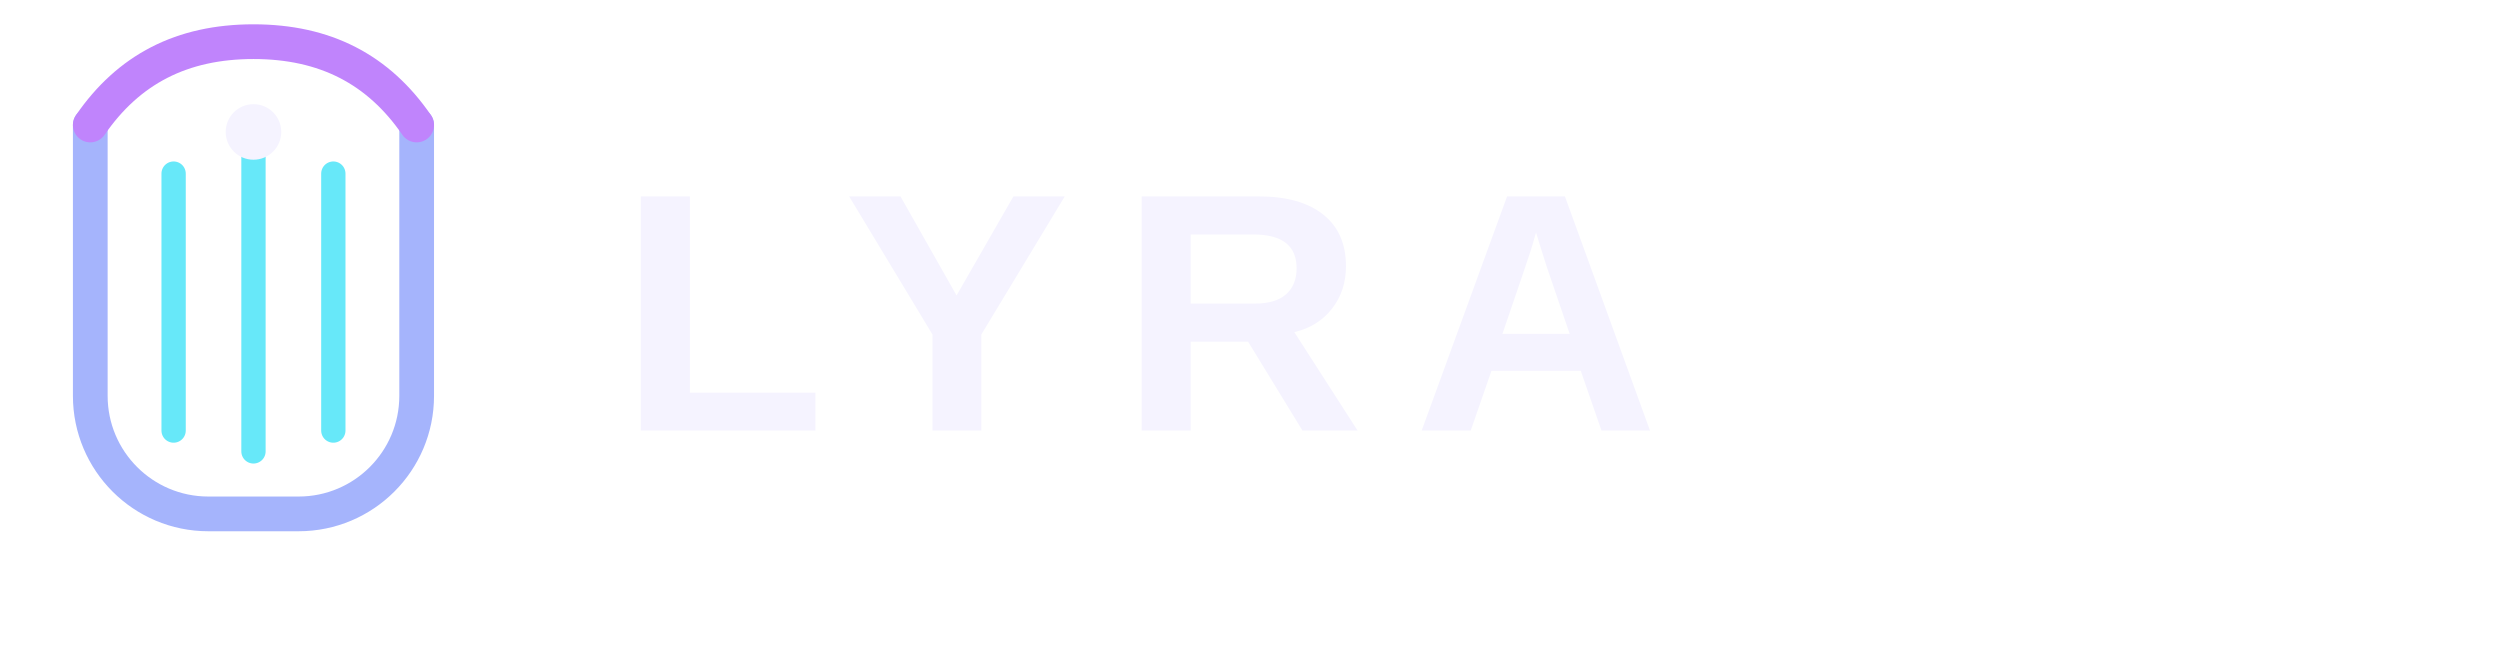
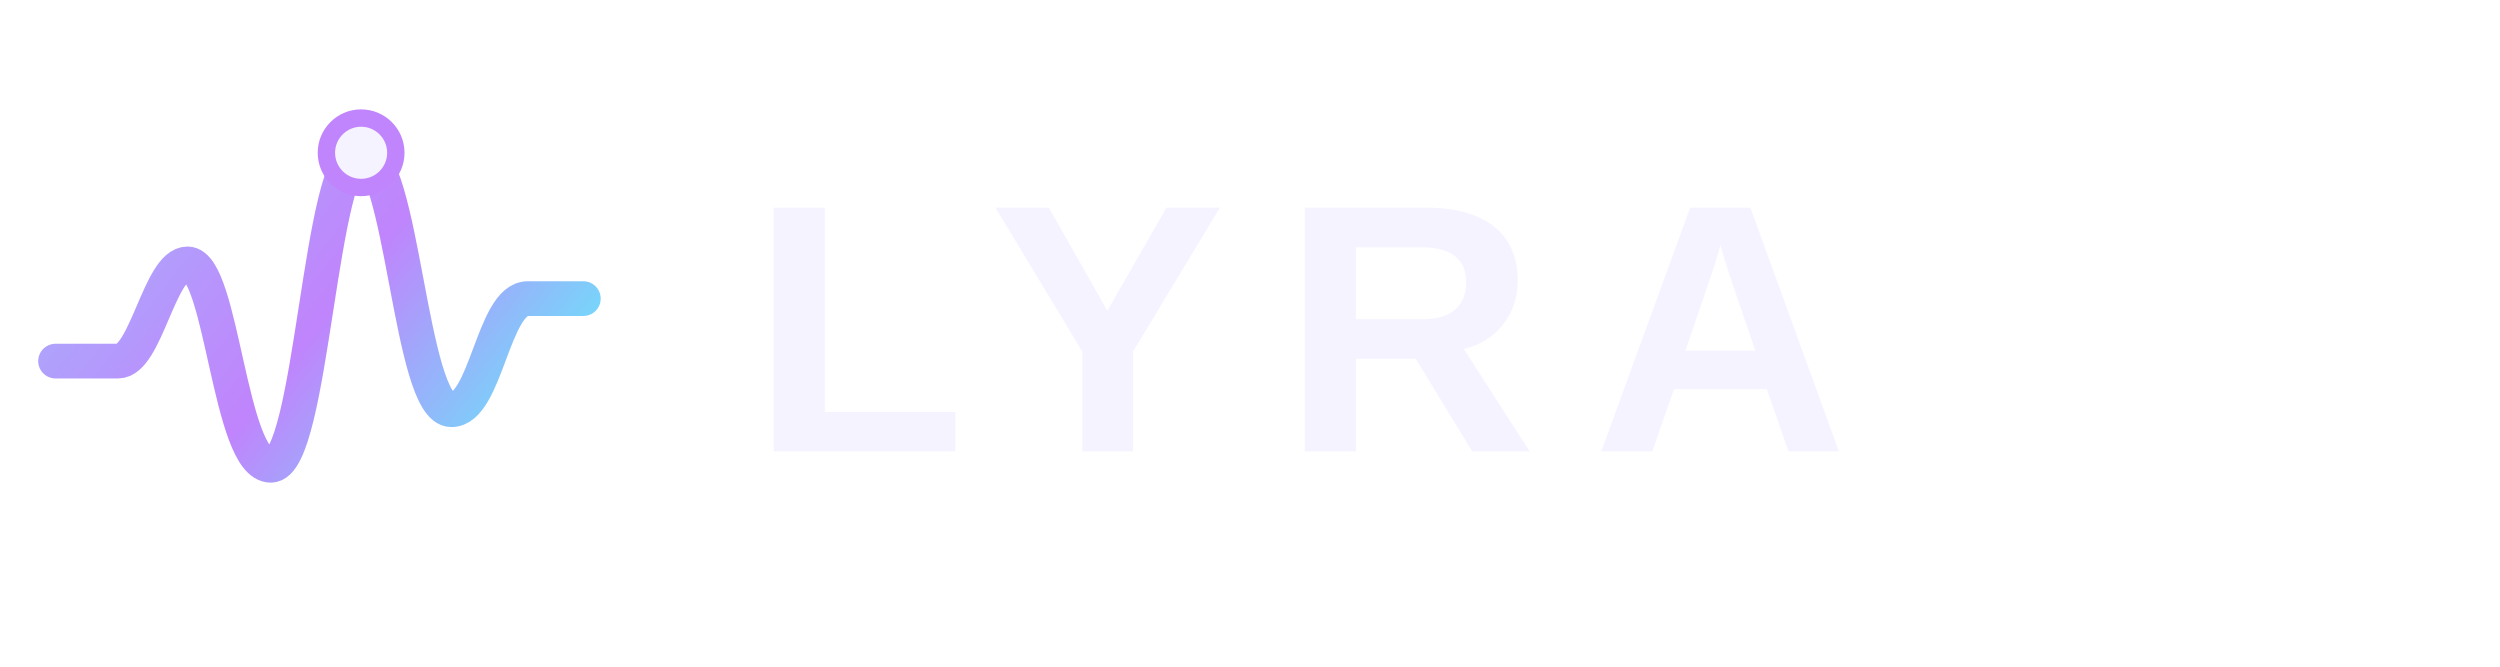
<svg xmlns="http://www.w3.org/2000/svg" width="360" height="96" viewBox="0 0 360 96" fill="none" role="img" aria-labelledby="title">
-   <path d="M13 18V57C13 66.389 20.611 74 30 74H43C52.389 74 60 66.389 60 57V18" stroke="#A5B4FC" stroke-width="5" stroke-linecap="round" />
-   <path d="M25 25V62M36.5 19V65M48 25V62" stroke="#67E8F9" stroke-width="3.5" stroke-linecap="round" />
-   <path d="M13 18C18.5 10 26.167 6 36.5 6C46.833 6 54.5 10 60 18" stroke="#C084FC" stroke-width="5" stroke-linecap="round" />
-   <circle cx="36.5" cy="19" r="4" fill="#F5F3FF" />
-   <text x="89" y="62" fill="#F5F3FF" font-family="Arial, Helvetica, sans-serif" font-size="49" font-weight="700" letter-spacing="7">LYRA</text>
+   <defs>
+     <linearGradient id="wave" x1="8" y1="20" x2="74" y2="72" gradientUnits="userSpaceOnUse">
+       <stop stop-color="#A5B4FC" />
+       <stop offset=".55" stop-color="#C084FC" />
+       <stop offset="1" stop-color="#67E8F9" />
+     </linearGradient>
+   </defs>
+   <path d="M8 52H17C21 52 23 38 27 38C32 38 33 67 39 67C45 67 46 22 52 22C58 22 59 59 65 59C70 59 71 43 76 43H84" stroke="url(#wave)" stroke-width="5" stroke-linecap="round" stroke-linejoin="round" />
+   <circle cx="52" cy="22" r="5" fill="#F5F3FF" stroke="#C084FC" stroke-width="2.5" />
+   <text x="108" y="65" fill="#F5F3FF" font-family="Arial, Helvetica, sans-serif" font-size="51" font-weight="700" letter-spacing="8">LYRA</text>
</svg>
